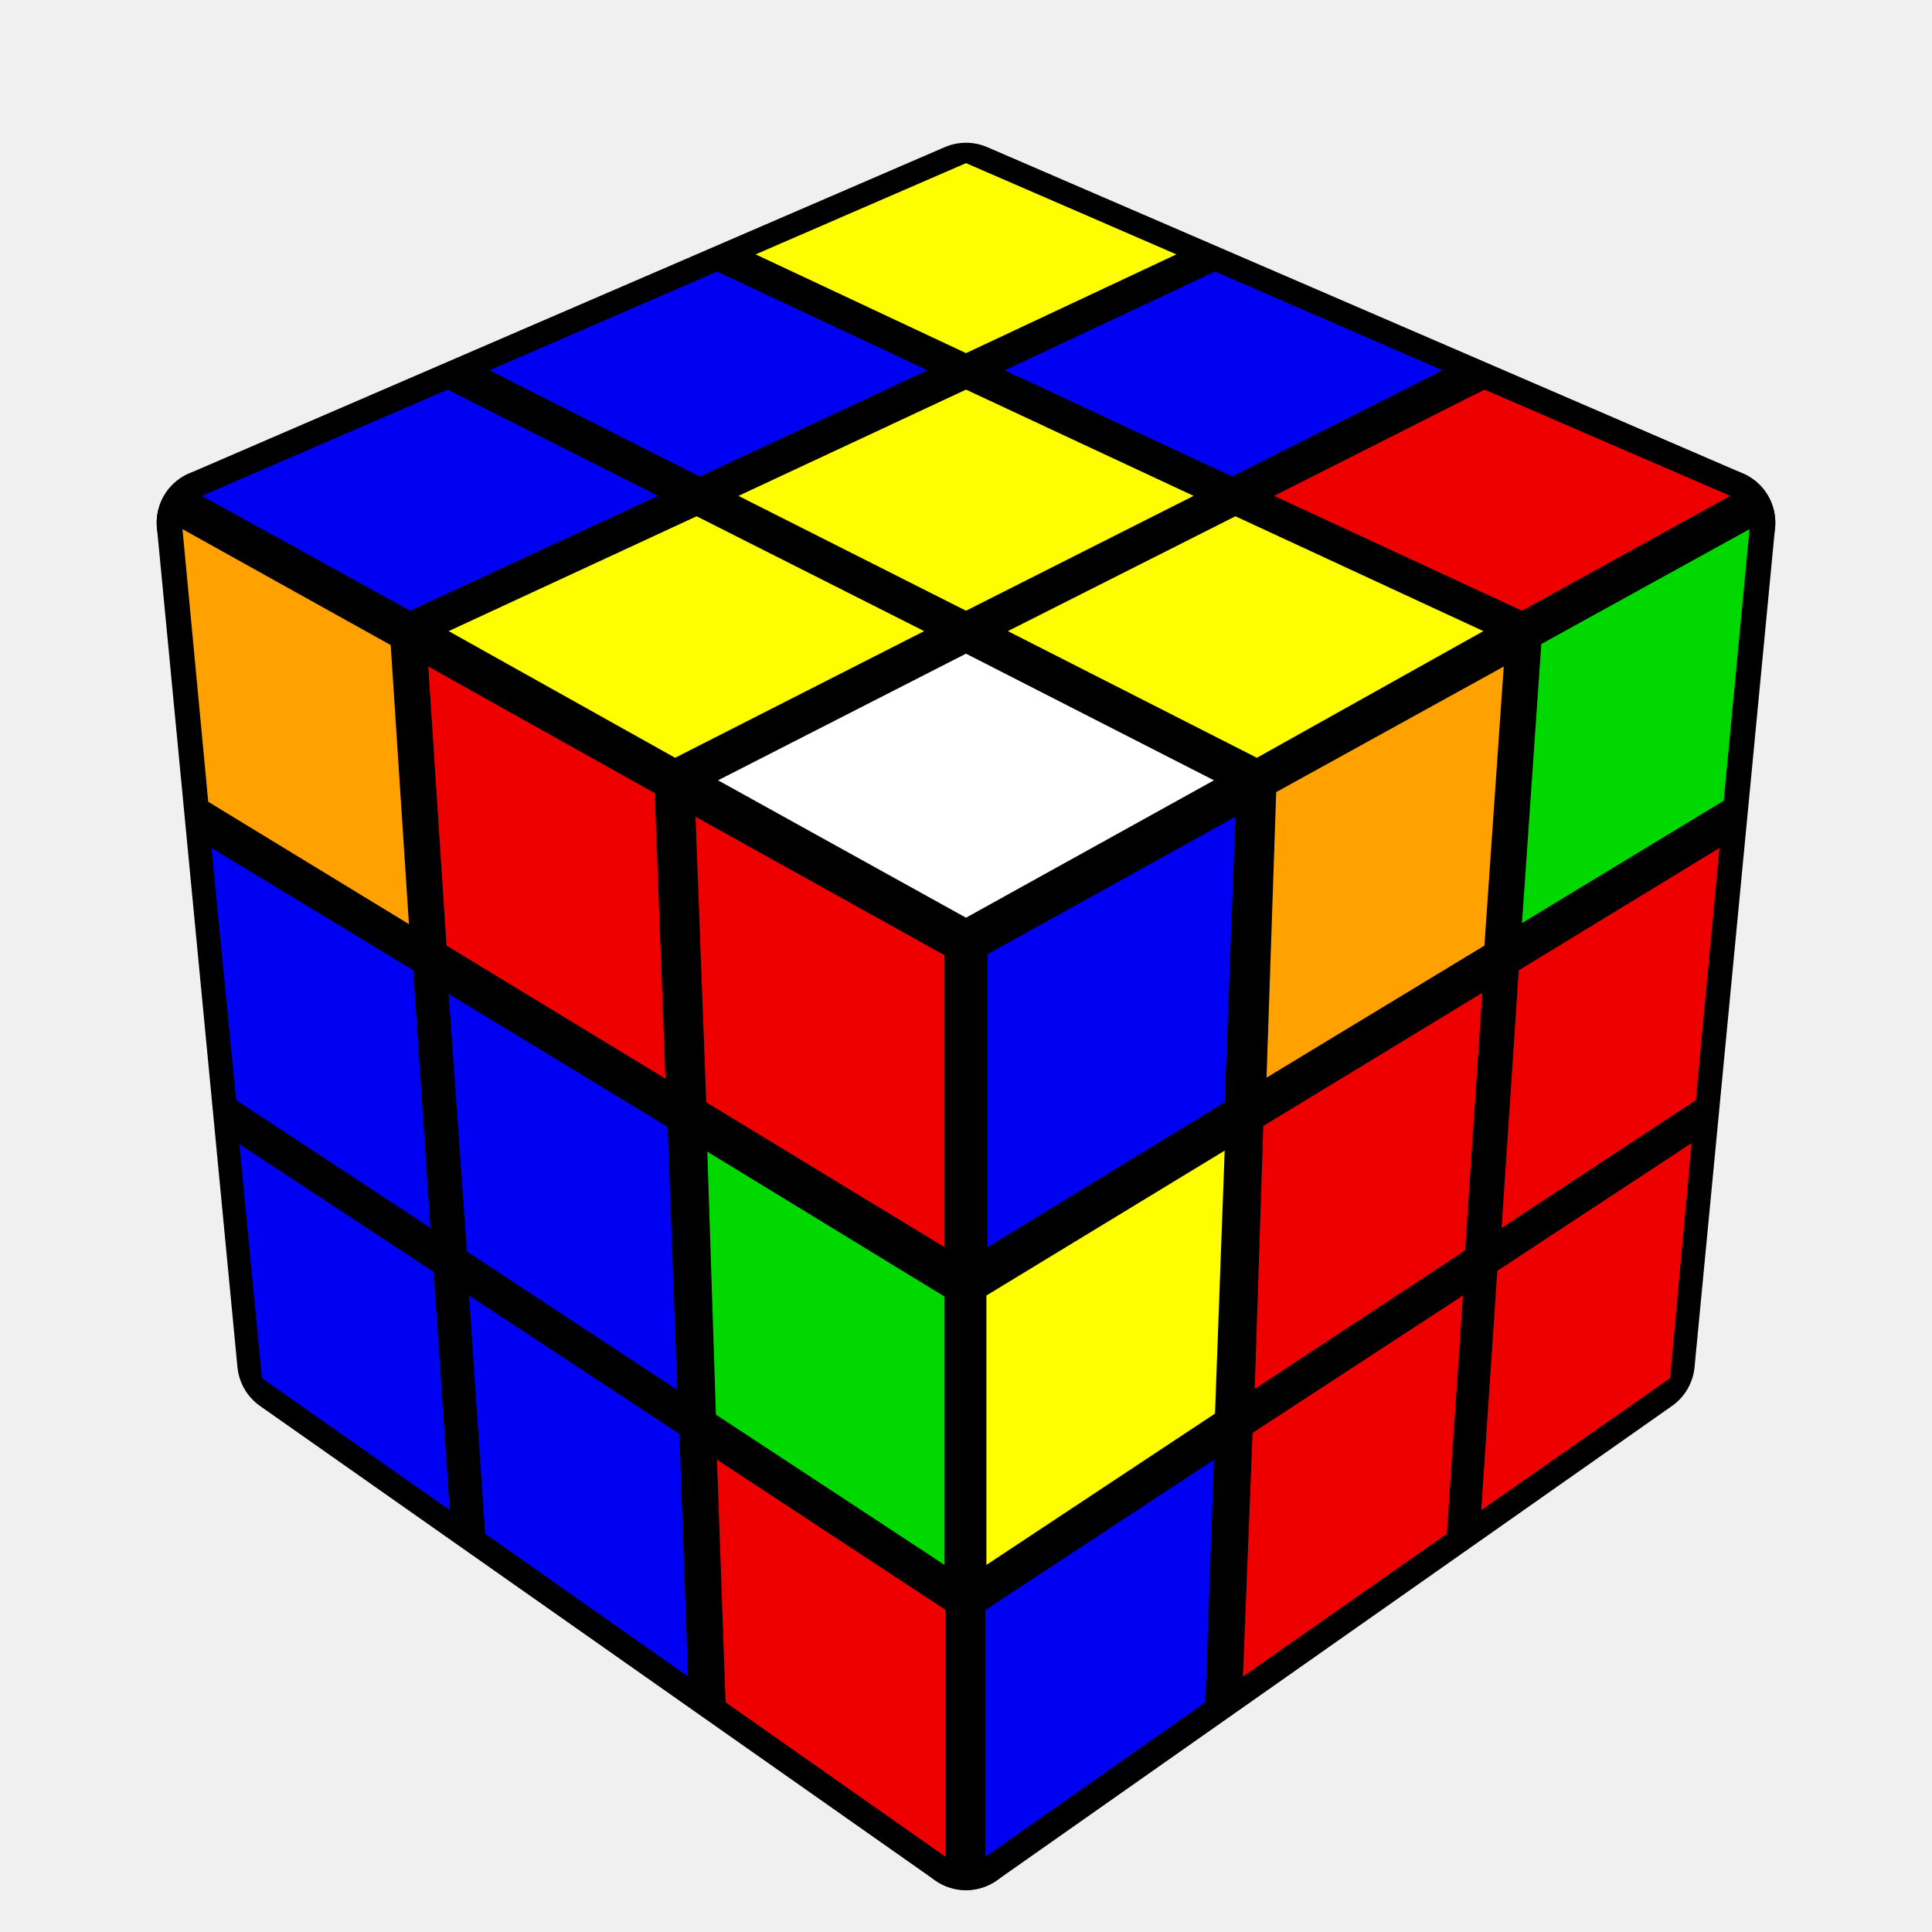
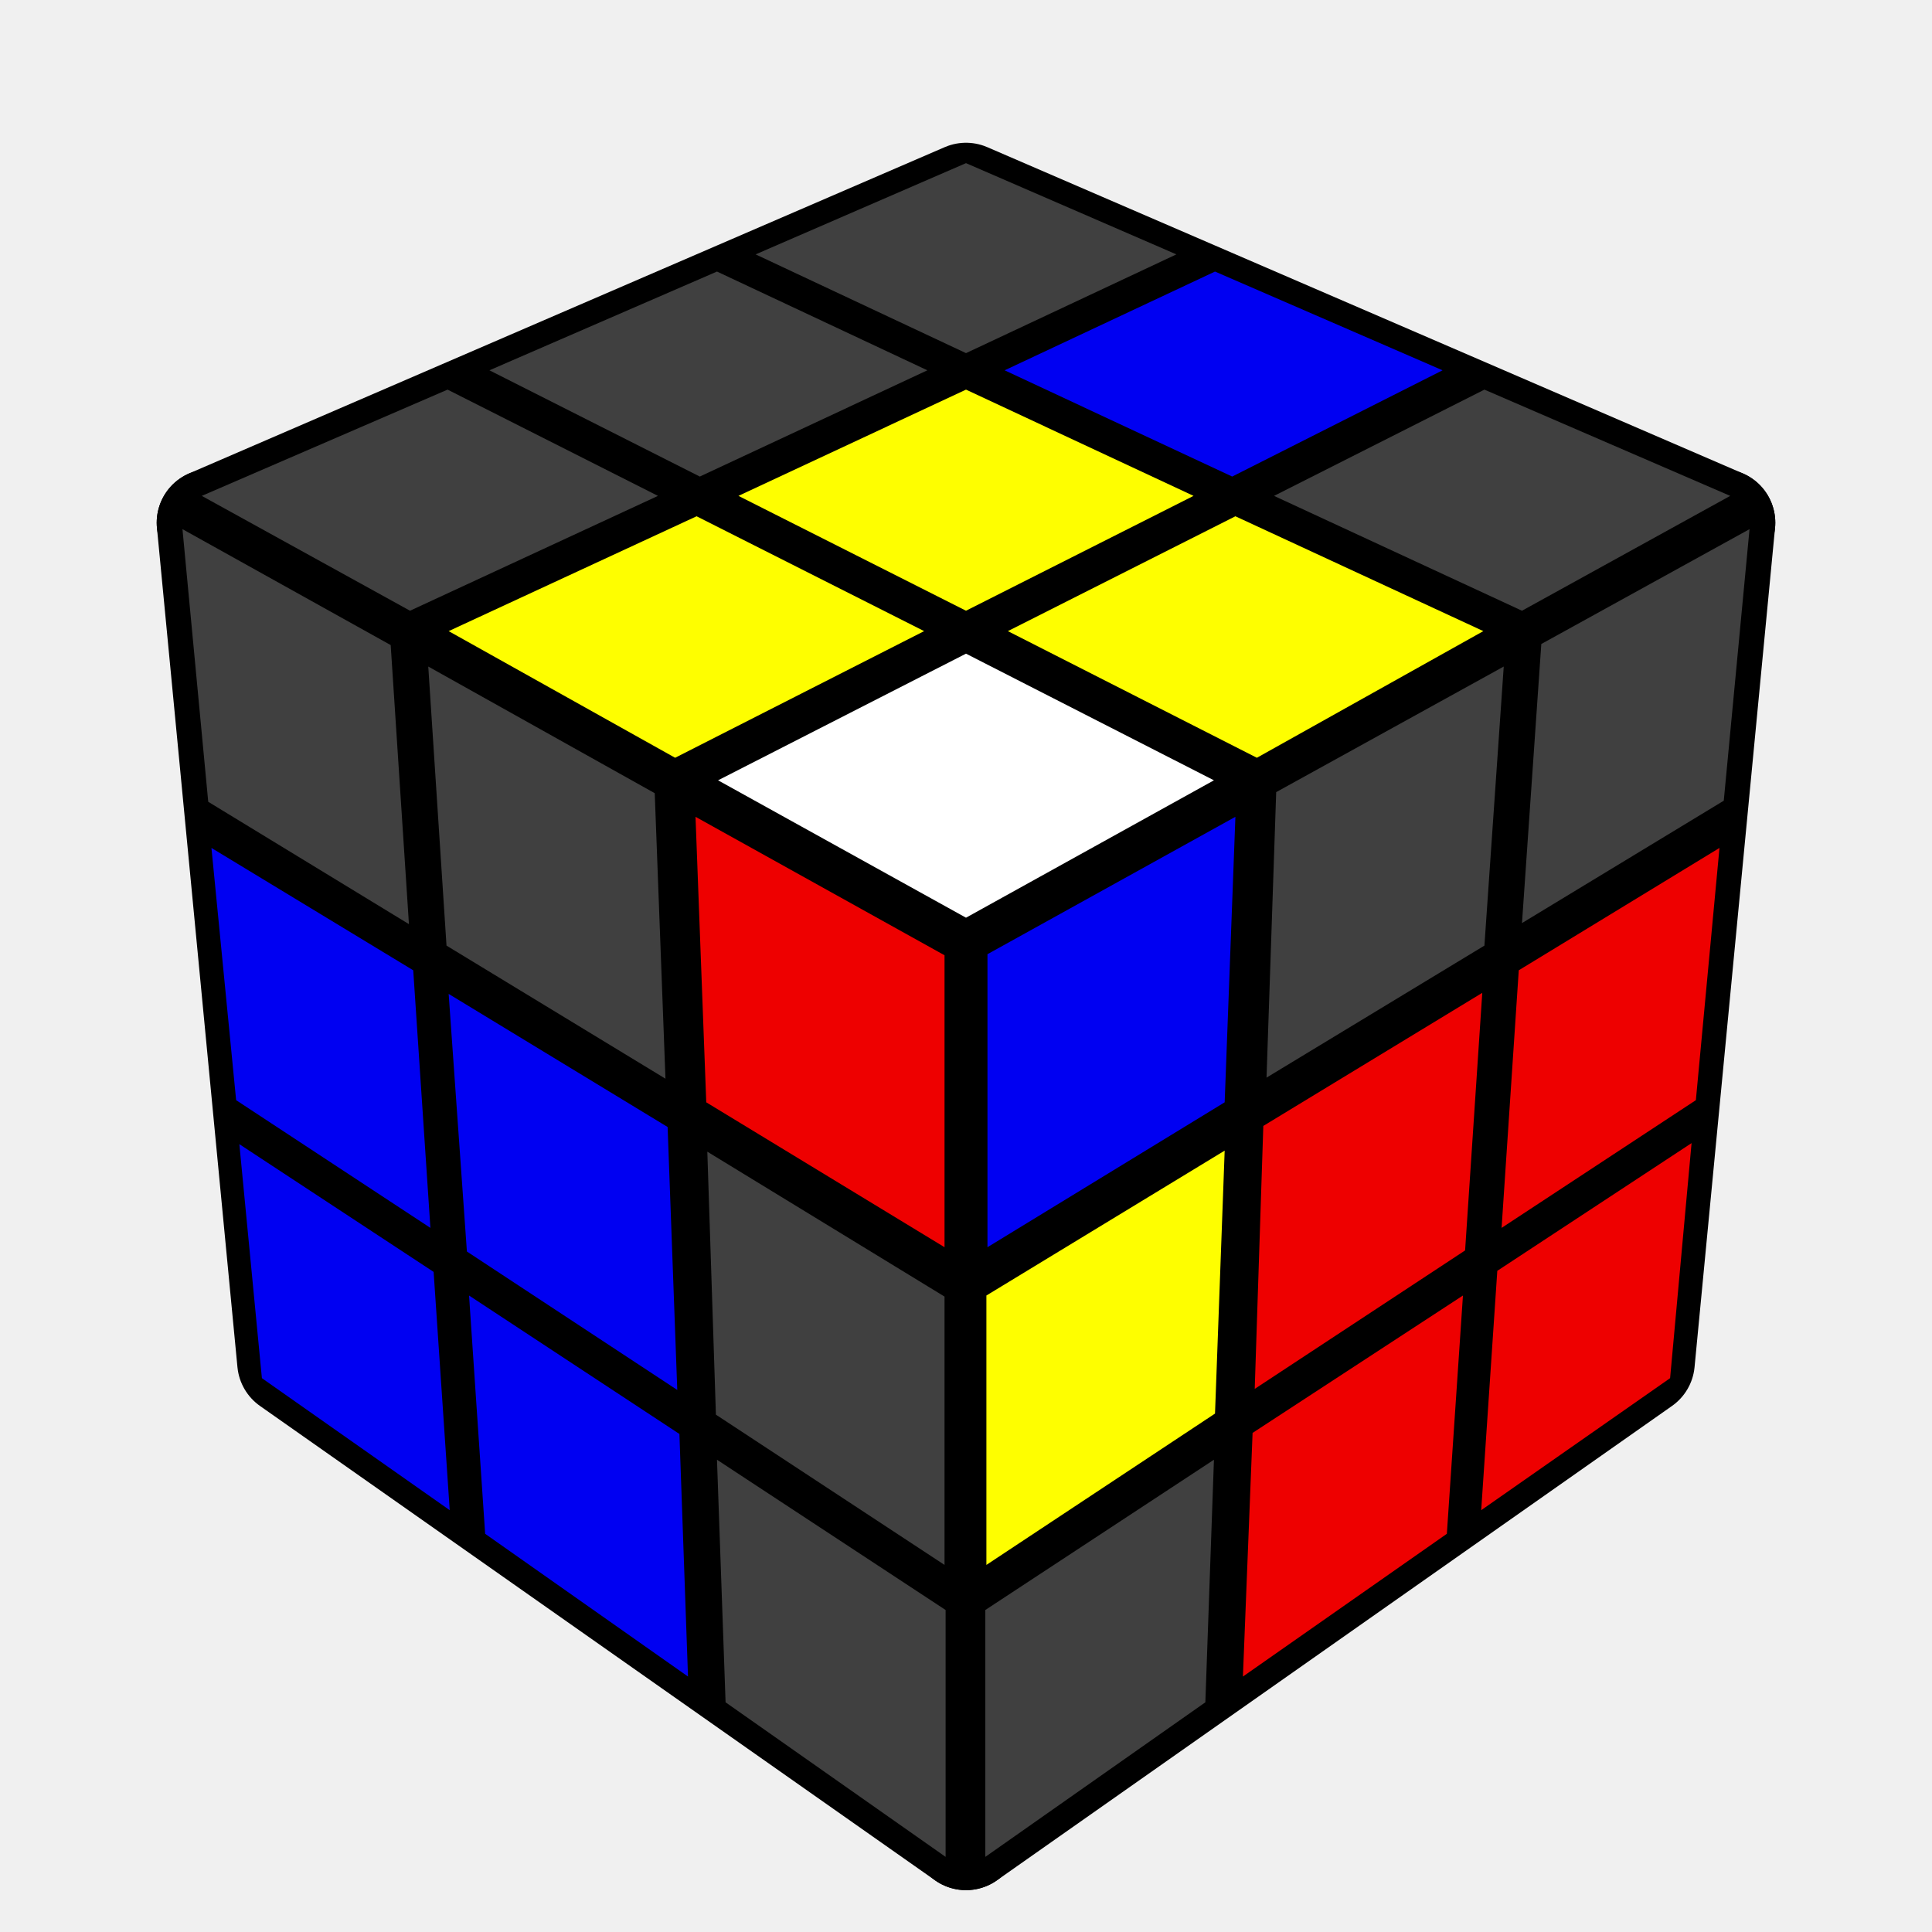
<svg xmlns="http://www.w3.org/2000/svg" version="1.1" width="220" height="220" viewBox="-0.9 -0.9 1.8 1.8">
  <g style="stroke-width:0.1;stroke-linejoin:round;opacity:1">
    <polygon fill="#000000" stroke="#000000" points="-4.9165444344952E-17,-0.717 0.704,-0.413 6.3108540577985E-17,-0.022 -0.704,-0.413" />
    <polygon fill="#000000" stroke="#000000" points="6.3108540577985E-17,-0.022 0.704,-0.413 0.629,0.369 5.5589468959362E-17,0.811" />
    <polygon fill="#000000" stroke="#000000" points="-0.704,-0.413 6.3108540577985E-17,-0.022 5.5589468959362E-17,0.811 -0.629,0.369" />
  </g>
  <g style="opacity:1;stroke-opacity:0.5;stroke-width:0;stroke-linejoin:round">
-     <polygon fill="#FEFE00" stroke="#000000" points="-4.9439549272153E-17,-0.748 0.196,-0.663 -1.6979580126642E-17,-0.571 -0.196,-0.663" />
+     <polygon fill="#404040" stroke="#000000" points="-4.9439549272153E-17,-0.748 0.196,-0.663 -1.6979580126642E-17,-0.571 -0.196,-0.663" />
    <polygon fill="#0000F2" stroke="#000000" points="0.232,-0.647 0.444,-0.555 0.248,-0.456 0.036,-0.555" />
-     <polygon fill="#EE0000" stroke="#000000" points="0.483,-0.537 0.712,-0.438 0.518,-0.331 0.287,-0.438" />
-     <polygon fill="#0000F2" stroke="#000000" points="-0.232,-0.647 -0.036,-0.555 -0.248,-0.456 -0.444,-0.555" />
+     <polygon fill="#404040" stroke="#000000" points="0.483,-0.537 0.712,-0.438 0.518,-0.331 0.287,-0.438" />
+     <polygon fill="#404040" stroke="#000000" points="-0.232,-0.647 -0.036,-0.555 -0.248,-0.456 -0.444,-0.555" />
    <polygon fill="#FEFE00" stroke="#000000" points="-1.1906711768916E-17,-0.537 0.212,-0.438 1.3125827139793E-17,-0.331 -0.212,-0.438" />
    <polygon fill="#FEFE00" stroke="#000000" points="0.251,-0.419 0.482,-0.312 0.271,-0.194 0.039,-0.312" />
-     <polygon fill="#0000F2" stroke="#000000" points="-0.483,-0.537 -0.287,-0.438 -0.518,-0.331 -0.712,-0.438" />
+     <polygon fill="#404040" stroke="#000000" points="-0.483,-0.537 -0.287,-0.438 -0.518,-0.331 -0.712,-0.438" />
    <polygon fill="#FEFE00" stroke="#000000" points="-0.251,-0.419 -0.039,-0.312 -0.271,-0.194 -0.482,-0.312" />
    <polygon fill="#FFFFFF" stroke="#000000" points="1.9219742927126E-17,-0.291 0.231,-0.173 6.3251582941518E-17,-0.045 -0.231,-0.173" />
    <polygon fill="#0000F2" stroke="#000000" points="0.02,-0.011 0.251,-0.139 0.241,0.127 0.02,0.262" />
-     <polygon fill="#FFA100" stroke="#000000" points="0.289,-0.162 0.501,-0.279 0.483,-0.019 0.28,0.104" />
-     <polygon fill="#00D800" stroke="#000000" points="0.536,-0.3 0.73,-0.407 0.706,-0.154 0.518,-0.04" />
+     <polygon fill="#404040" stroke="#000000" points="0.289,-0.162 0.501,-0.279 0.483,-0.019 0.28,0.104" />
+     <polygon fill="#404040" stroke="#000000" points="0.536,-0.3 0.73,-0.407 0.706,-0.154 0.518,-0.04" />
    <polygon fill="#FEFE00" stroke="#000000" points="0.019,0.307 0.241,0.172 0.232,0.417 0.019,0.558" />
    <polygon fill="#EE0000" stroke="#000000" points="0.277,0.149 0.481,0.025 0.465,0.265 0.269,0.394" />
    <polygon fill="#EE0000" stroke="#000000" points="0.515,0.004 0.702,-0.11 0.68,0.125 0.499,0.244" />
-     <polygon fill="#0000F2" stroke="#000000" points="0.018,0.6 0.231,0.46 0.223,0.686 0.018,0.83" />
+     <polygon fill="#404040" stroke="#000000" points="0.018,0.6 0.231,0.46 0.223,0.686 0.018,0.83" />
    <polygon fill="#EE0000" stroke="#000000" points="0.267,0.435 0.463,0.307 0.448,0.529 0.258,0.662" />
    <polygon fill="#EE0000" stroke="#000000" points="0.495,0.284 0.676,0.165 0.656,0.384 0.48,0.507" />
-     <polygon fill="#FFA100" stroke="#000000" points="-0.73,-0.407 -0.536,-0.299 -0.519,-0.039 -0.706,-0.153" />
-     <polygon fill="#EE0000" stroke="#000000" points="-0.501,-0.279 -0.29,-0.161 -0.28,0.105 -0.484,-0.019" />
+     <polygon fill="#404040" stroke="#000000" points="-0.73,-0.407 -0.536,-0.299 -0.519,-0.039 -0.706,-0.153" />
+     <polygon fill="#404040" stroke="#000000" points="-0.501,-0.279 -0.29,-0.161 -0.28,0.105 -0.484,-0.019" />
    <polygon fill="#EE0000" stroke="#000000" points="-0.252,-0.139 -0.02,-0.01 -0.02,0.262 -0.242,0.127" />
    <polygon fill="#0000F2" stroke="#000000" points="-0.703,-0.11 -0.515,0.004 -0.499,0.244 -0.68,0.125" />
    <polygon fill="#0000F2" stroke="#000000" points="-0.482,0.026 -0.278,0.15 -0.269,0.395 -0.465,0.266" />
-     <polygon fill="#00D800" stroke="#000000" points="-0.241,0.173 -0.02,0.308 -0.02,0.558 -0.233,0.418" />
+     <polygon fill="#404040" stroke="#000000" points="-0.241,0.173 -0.02,0.308 -0.02,0.558 -0.233,0.418" />
    <polygon fill="#0000F2" stroke="#000000" points="-0.677,0.166 -0.496,0.285 -0.481,0.507 -0.656,0.384" />
    <polygon fill="#0000F2" stroke="#000000" points="-0.463,0.307 -0.267,0.436 -0.259,0.662 -0.448,0.529" />
-     <polygon fill="#EE0000" stroke="#000000" points="-0.232,0.46 -0.019,0.6 -0.019,0.83 -0.224,0.686" />
+     <polygon fill="#404040" stroke="#000000" points="-0.232,0.46 -0.019,0.6 -0.019,0.83 -0.224,0.686" />
  </g>
</svg>
